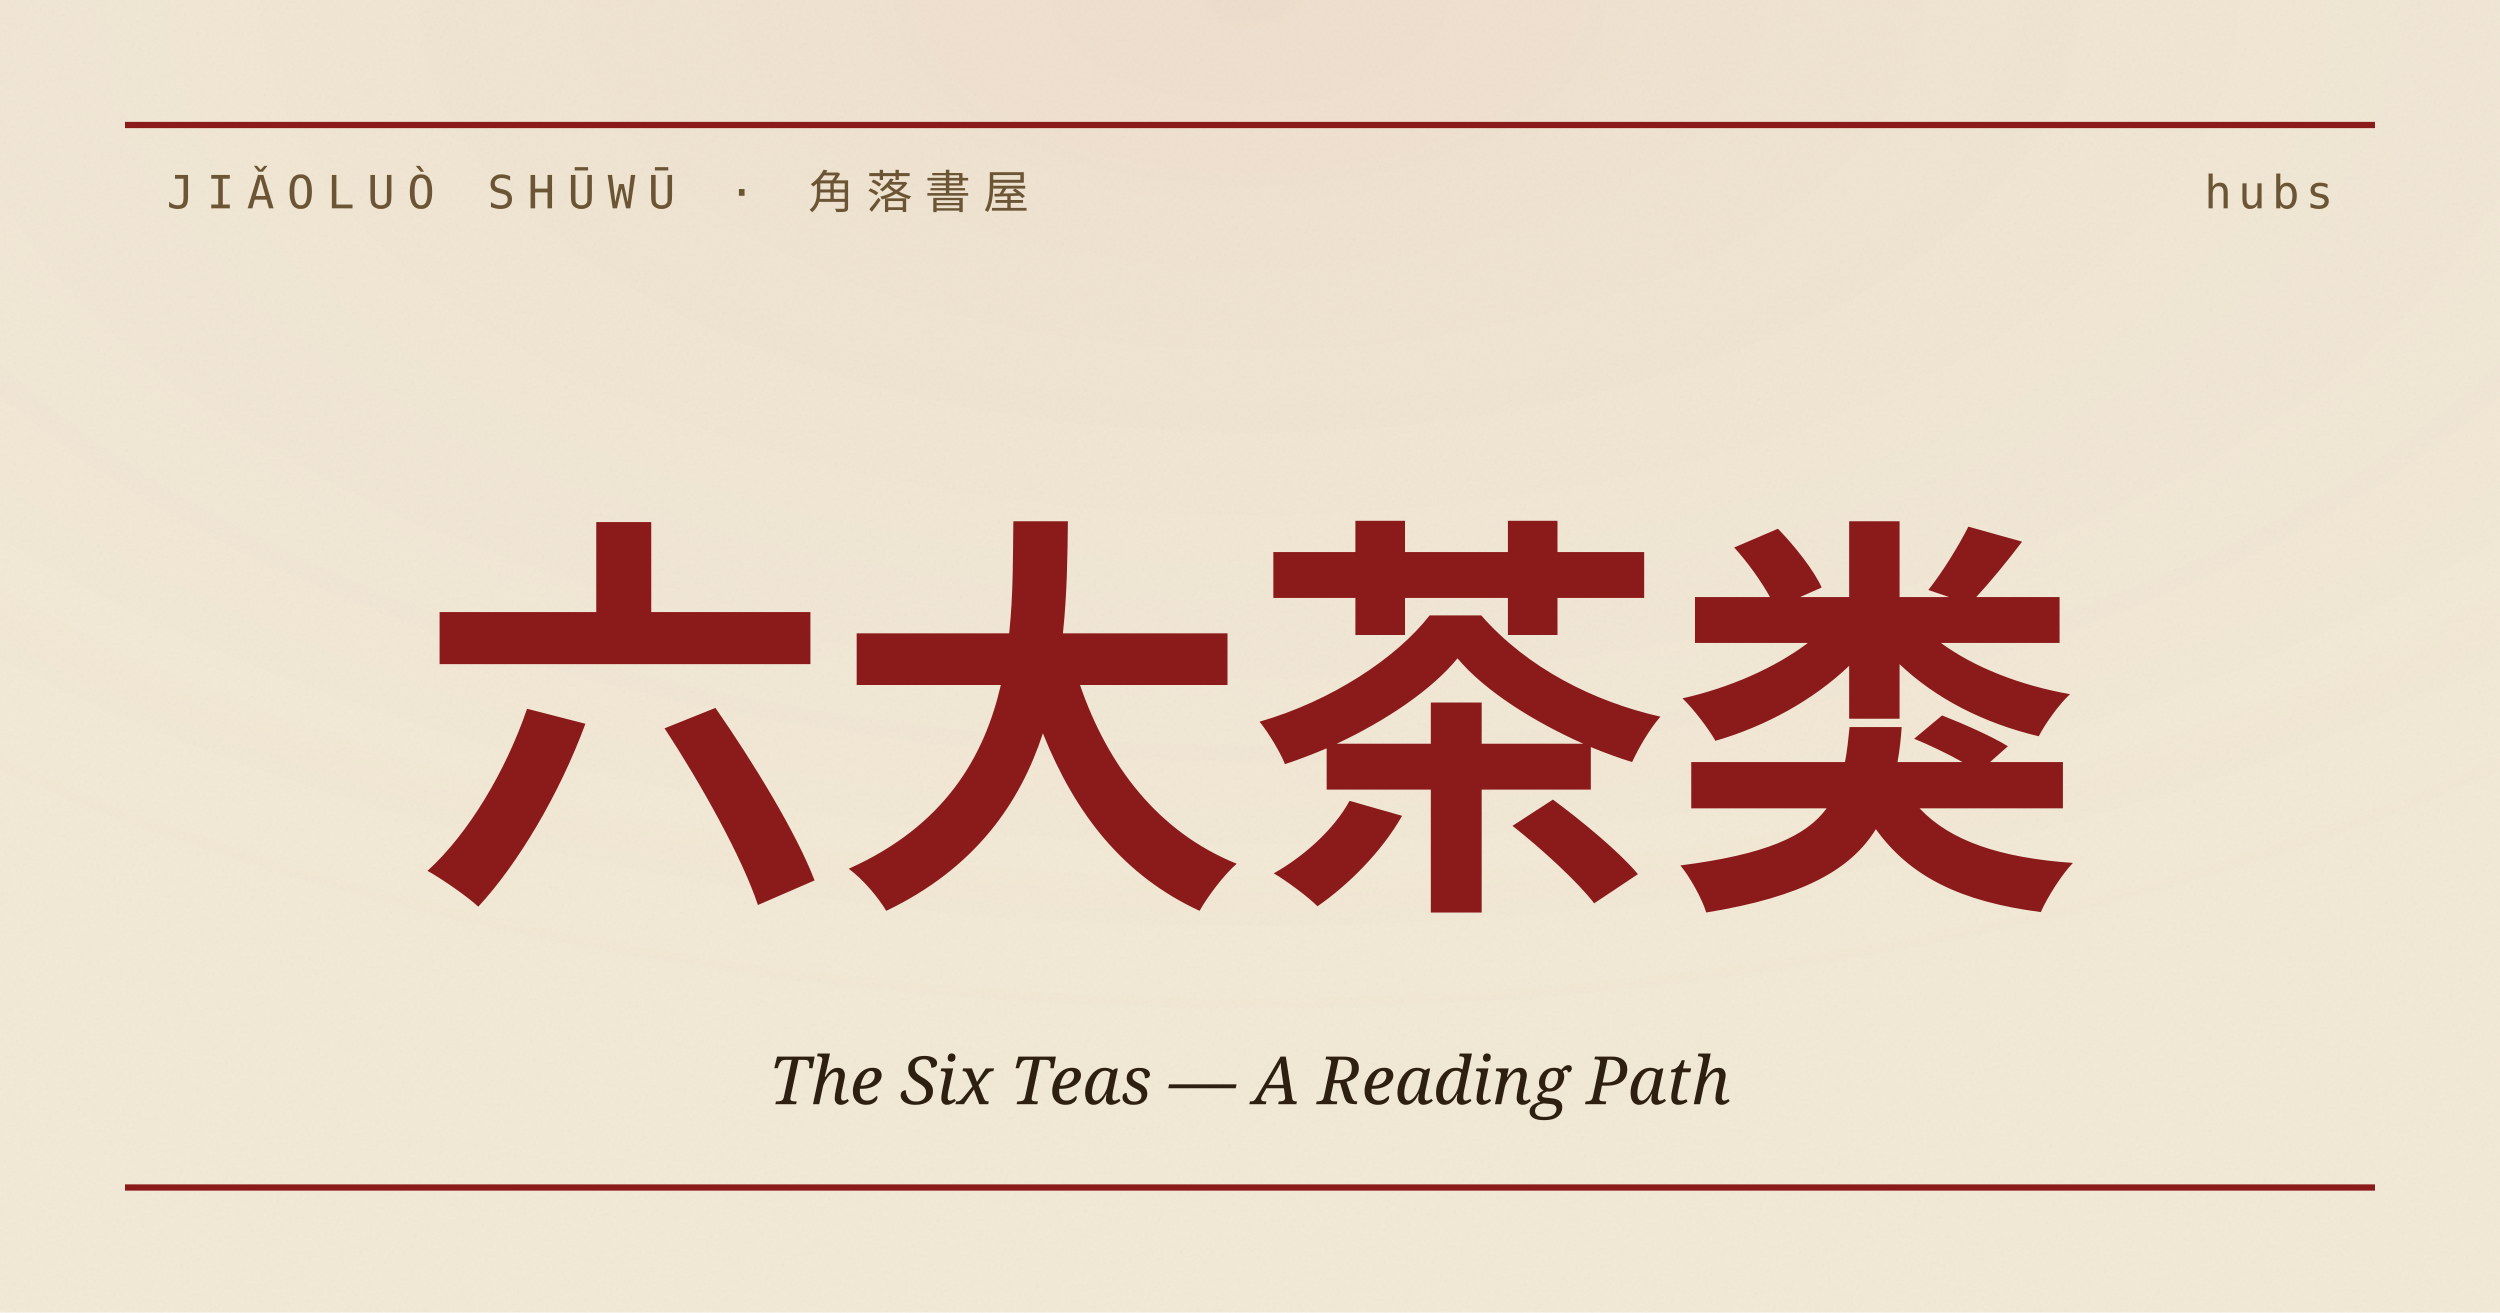
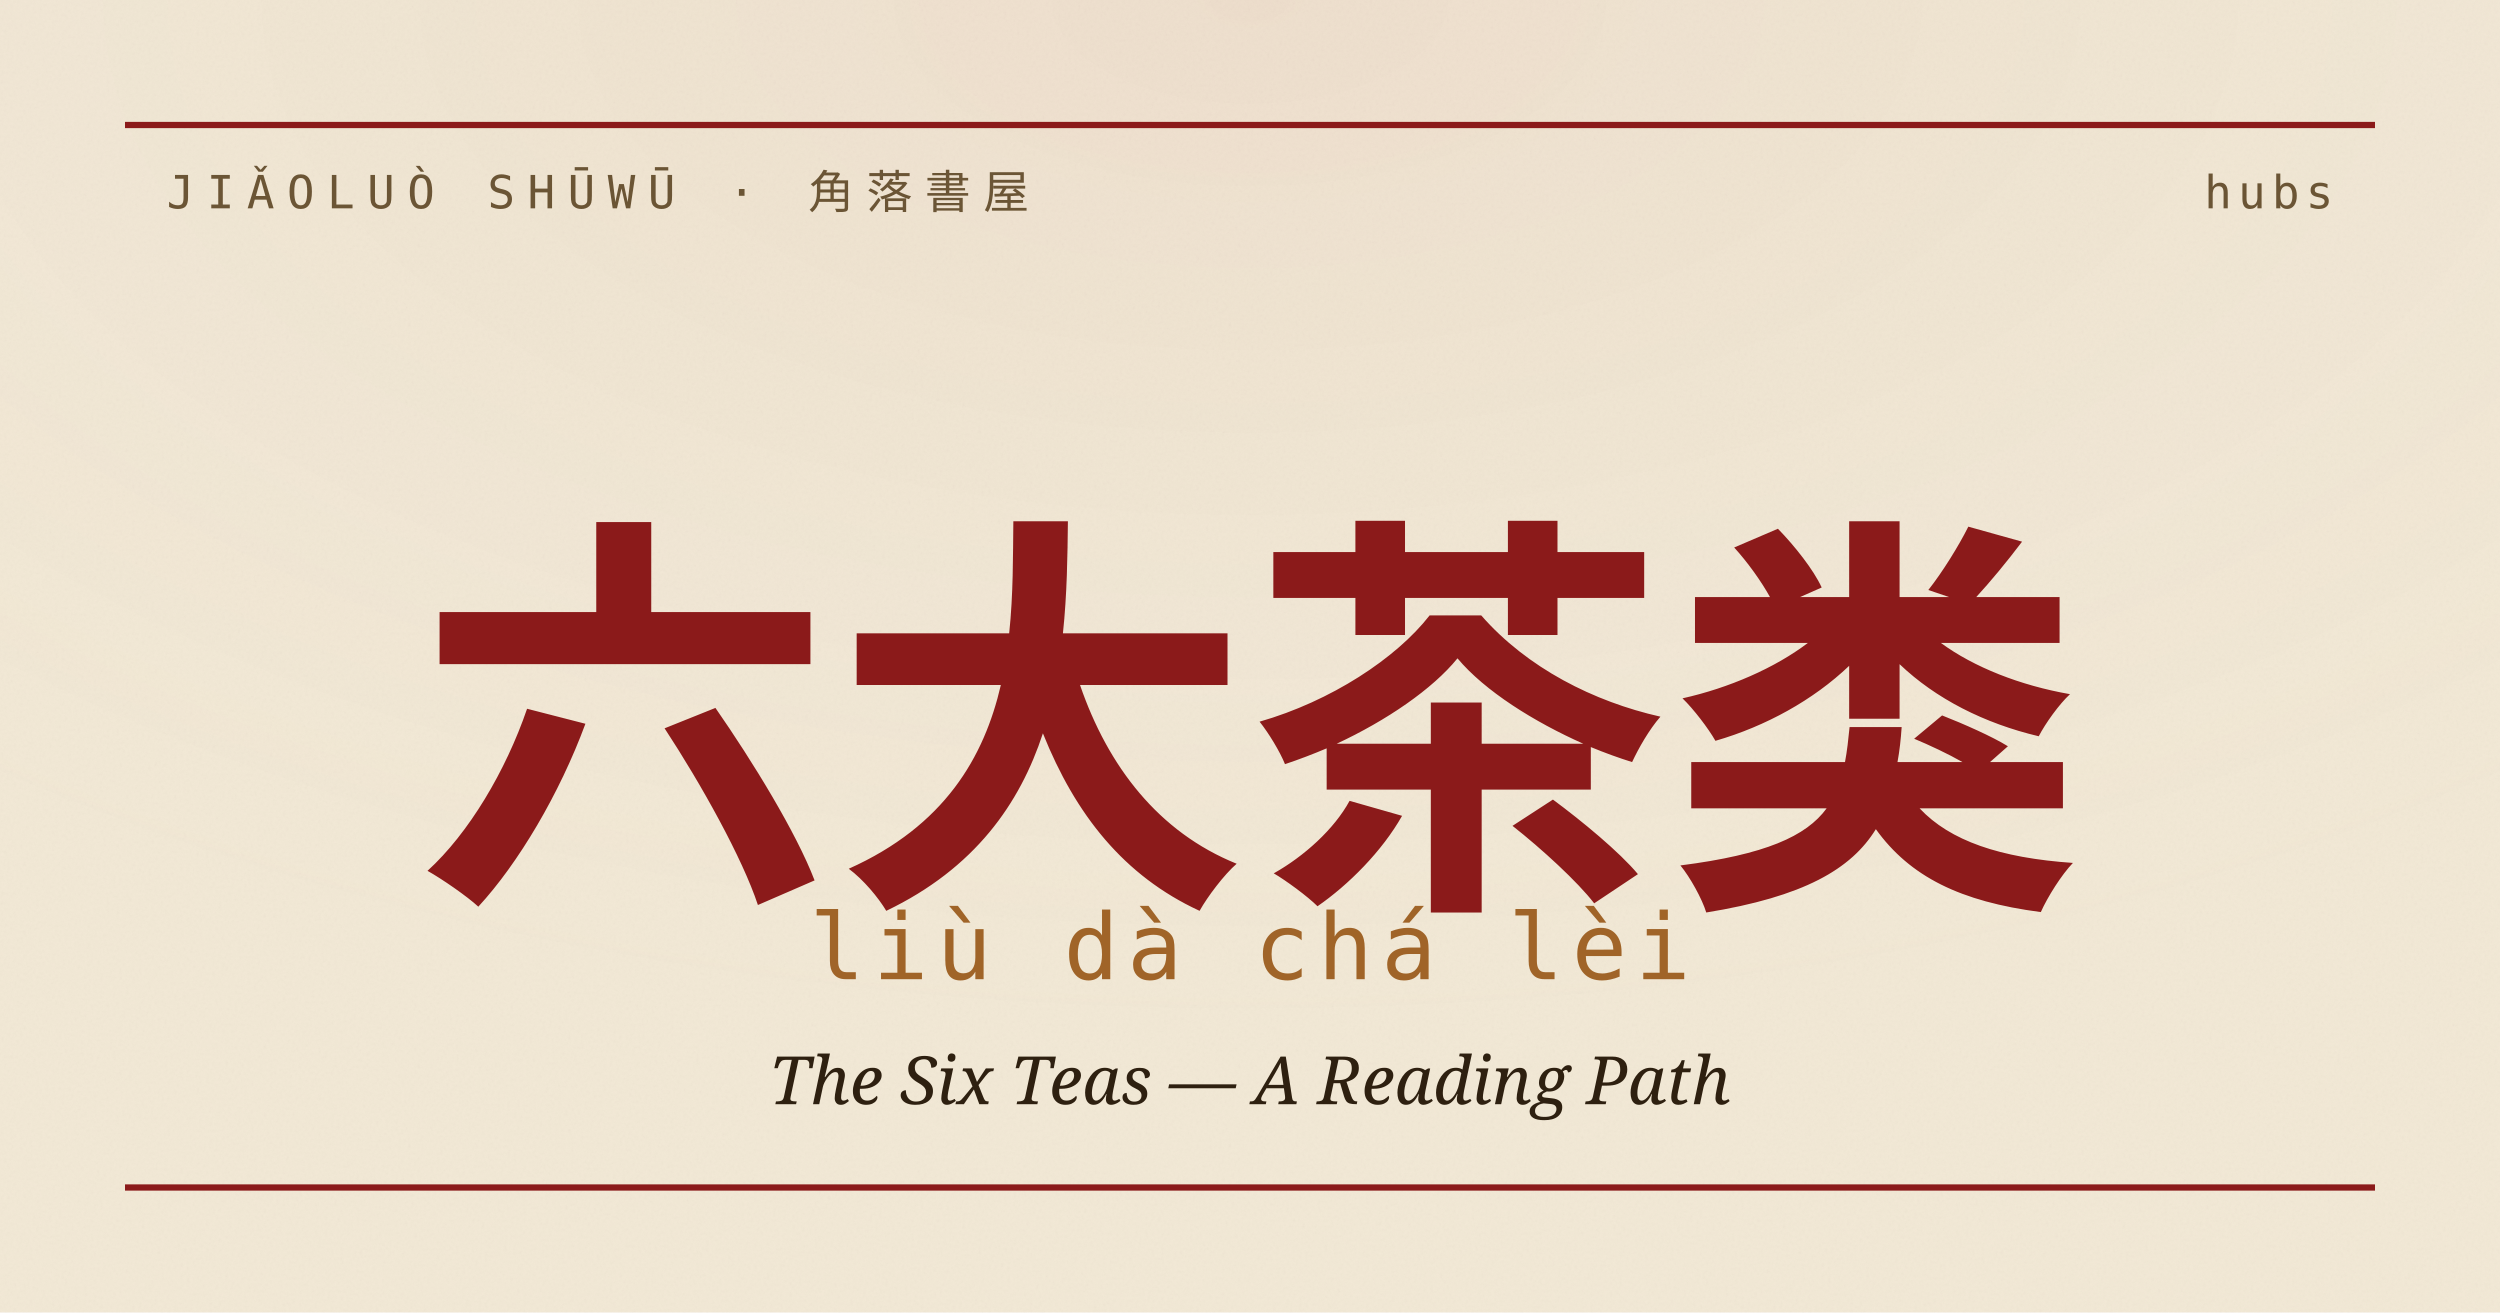
<svg xmlns="http://www.w3.org/2000/svg" viewBox="0 0 1200 630" width="1200" height="630">
  <defs>
    <filter id="paper">
      <feTurbulence type="fractalNoise" baseFrequency="0.65" numOctaves="5" stitchTiles="stitch" />
      <feColorMatrix type="saturate" values="0" />
    </filter>
    <radialGradient id="vignette" cx="50%" cy="0%" r="80%">
      <stop offset="0%" stop-color="#8b1a1a" stop-opacity="0.05" />
      <stop offset="100%" stop-color="#f2e8d5" stop-opacity="0" />
    </radialGradient>
  </defs>
  <rect width="1200" height="630" fill="#f2e8d5" />
  <rect width="1200" height="630" fill="url(#vignette)" />
  <rect width="1200" height="630" filter="url(#paper)" opacity="0.06" />
  <line x1="60" y1="60" x2="1140" y2="60" stroke="#8b1a1a" stroke-width="3" />
  <line x1="60" y1="570" x2="1140" y2="570" stroke="#8b1a1a" stroke-width="3" />
  <text x="80" y="100" font-family="Inconsolata, monospace" font-size="22" letter-spacing="6" fill="#6b5535" text-transform="uppercase">JIǍOLUÒ SHŪWŪ · 角落書屋</text>
  <text x="1120" y="100" font-family="Inconsolata, monospace" font-size="22" letter-spacing="3" fill="#6b5535" text-anchor="end">hubs</text>
  <text x="600" y="350" font-family="Noto Serif SC, serif" font-size="200" font-weight="700" fill="#8b1a1a" text-anchor="middle" dominant-baseline="middle">六大茶类</text>
+   <text x="600" y="470" font-family="Inconsolata, monospace" font-size="44" letter-spacing="4" fill="#a06428" text-anchor="middle">liù dà chá lèi</text>
  <text x="600" y="530" font-family="Cormorant Garamond, Georgia, serif" font-style="italic" font-size="32" fill="#2e2010" text-anchor="middle">The Six Teas — A Reading Path</text>
</svg>
